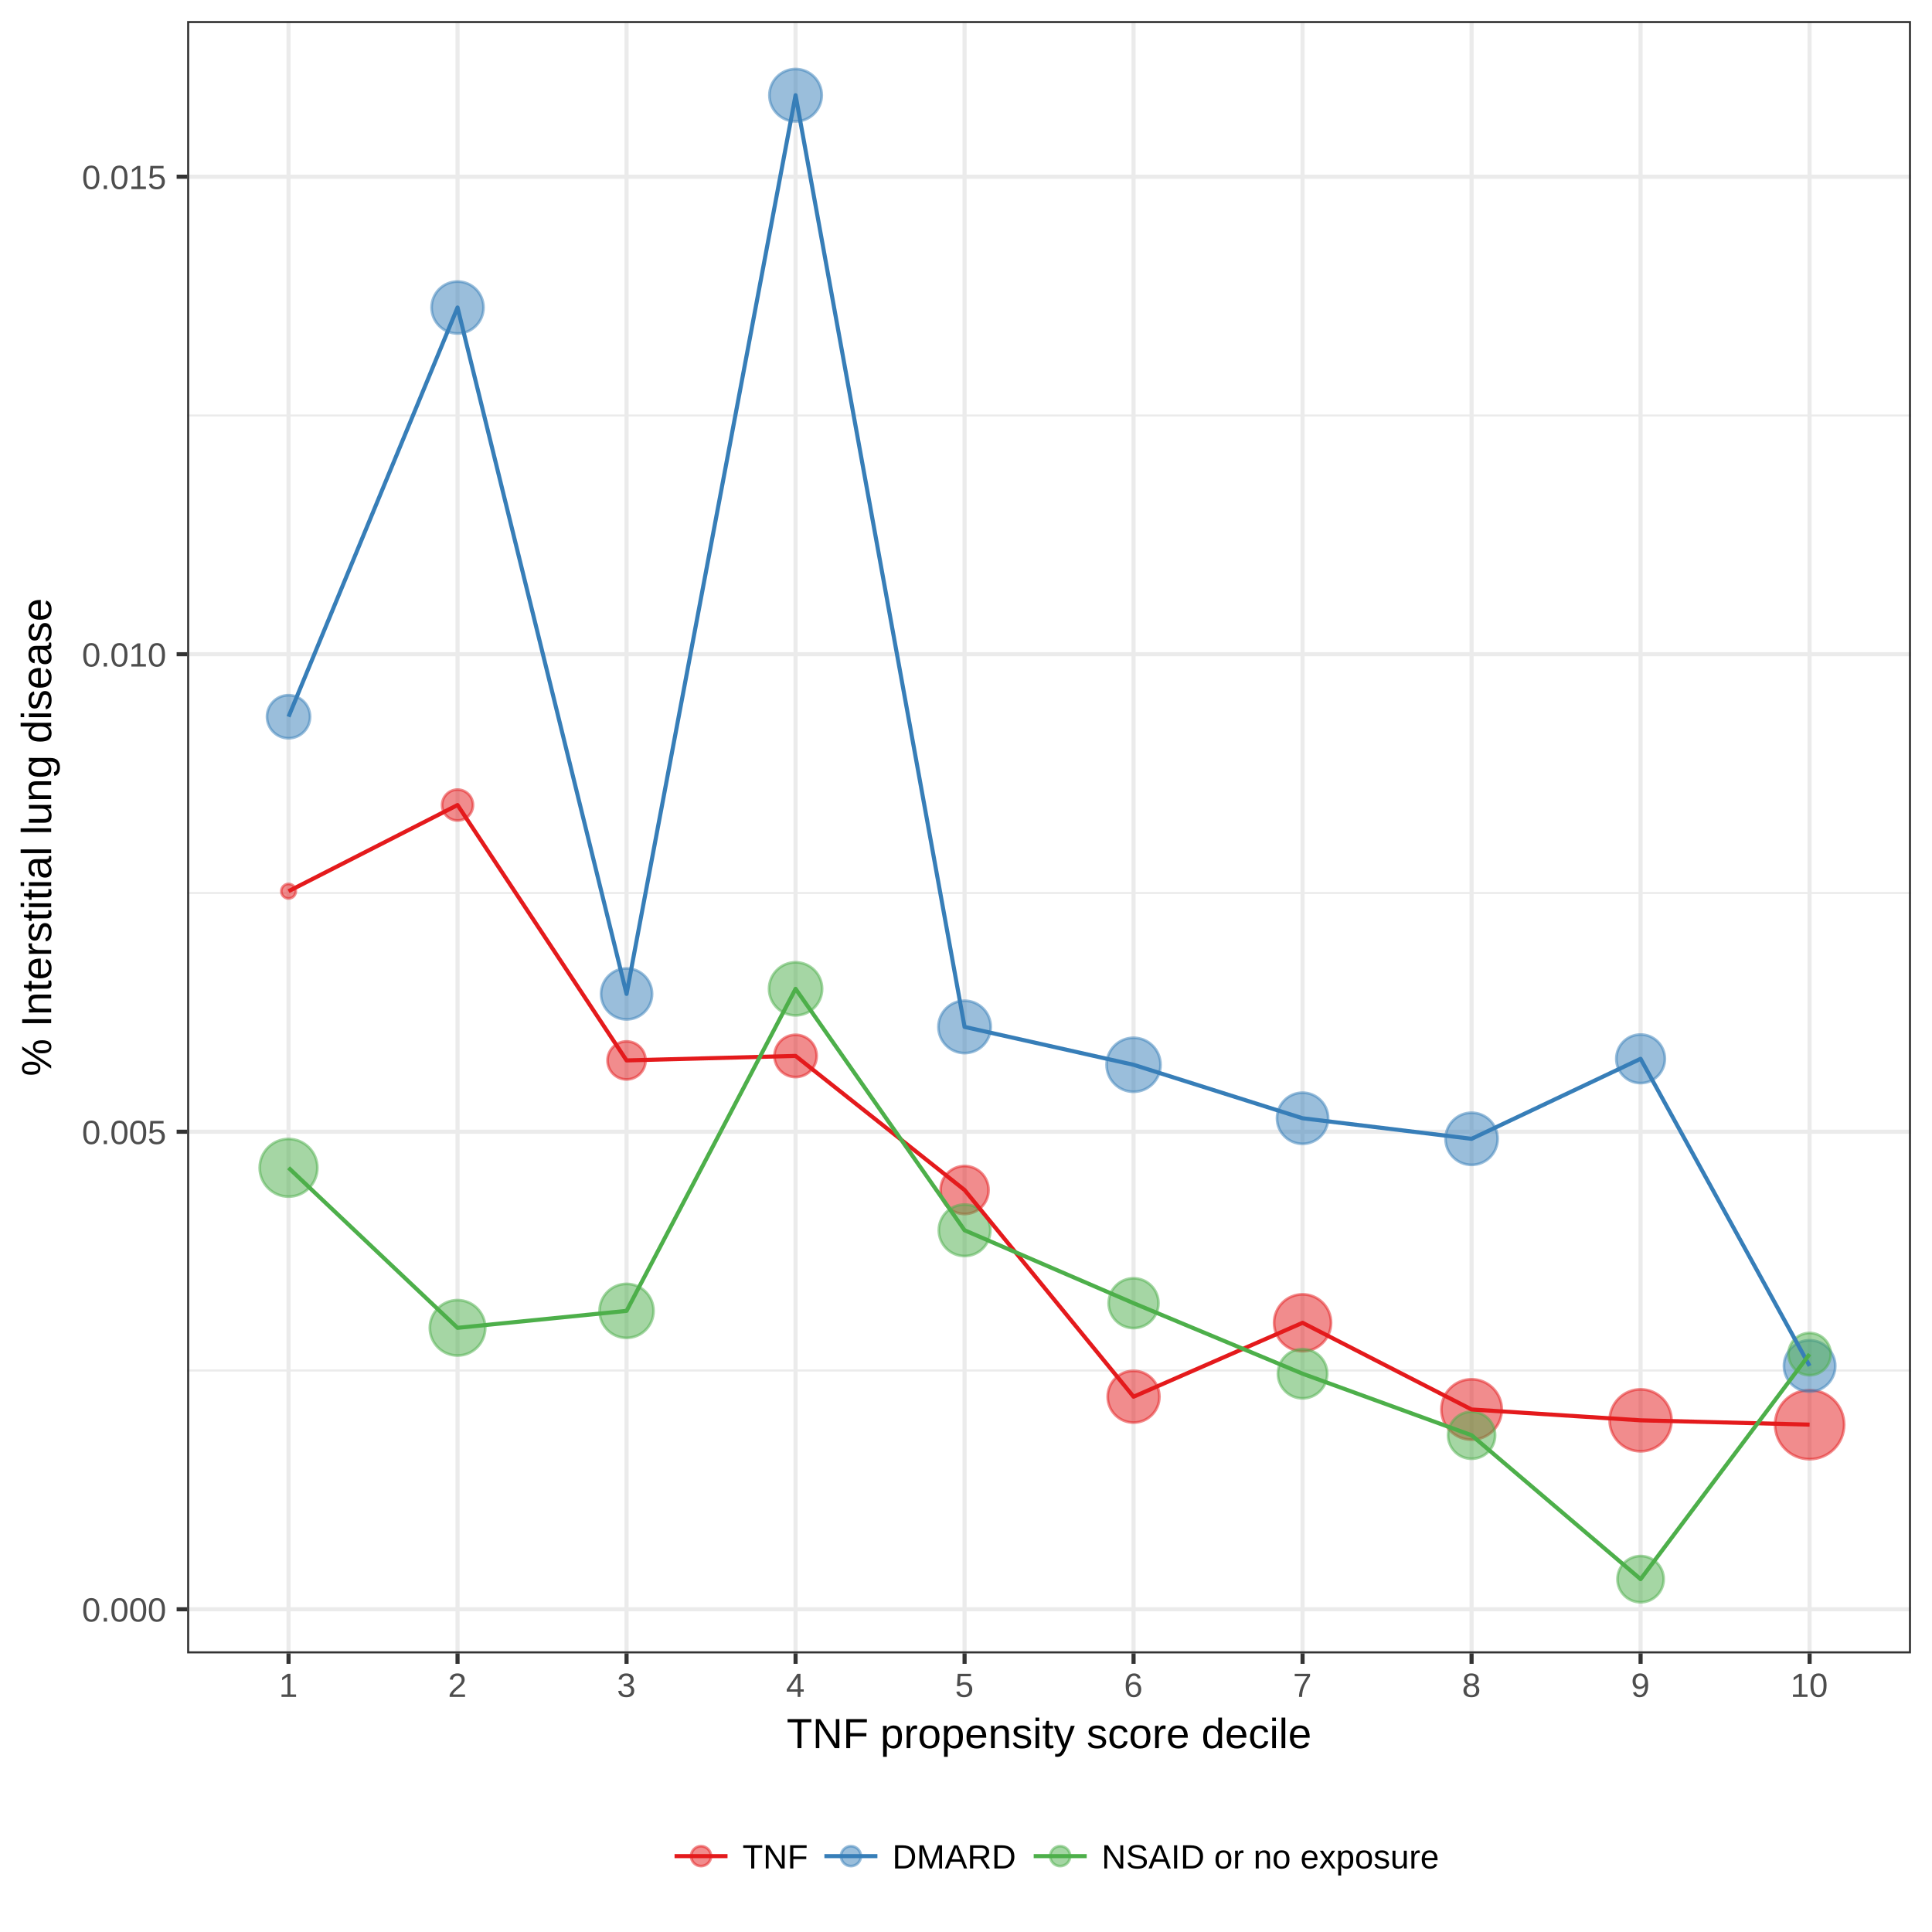
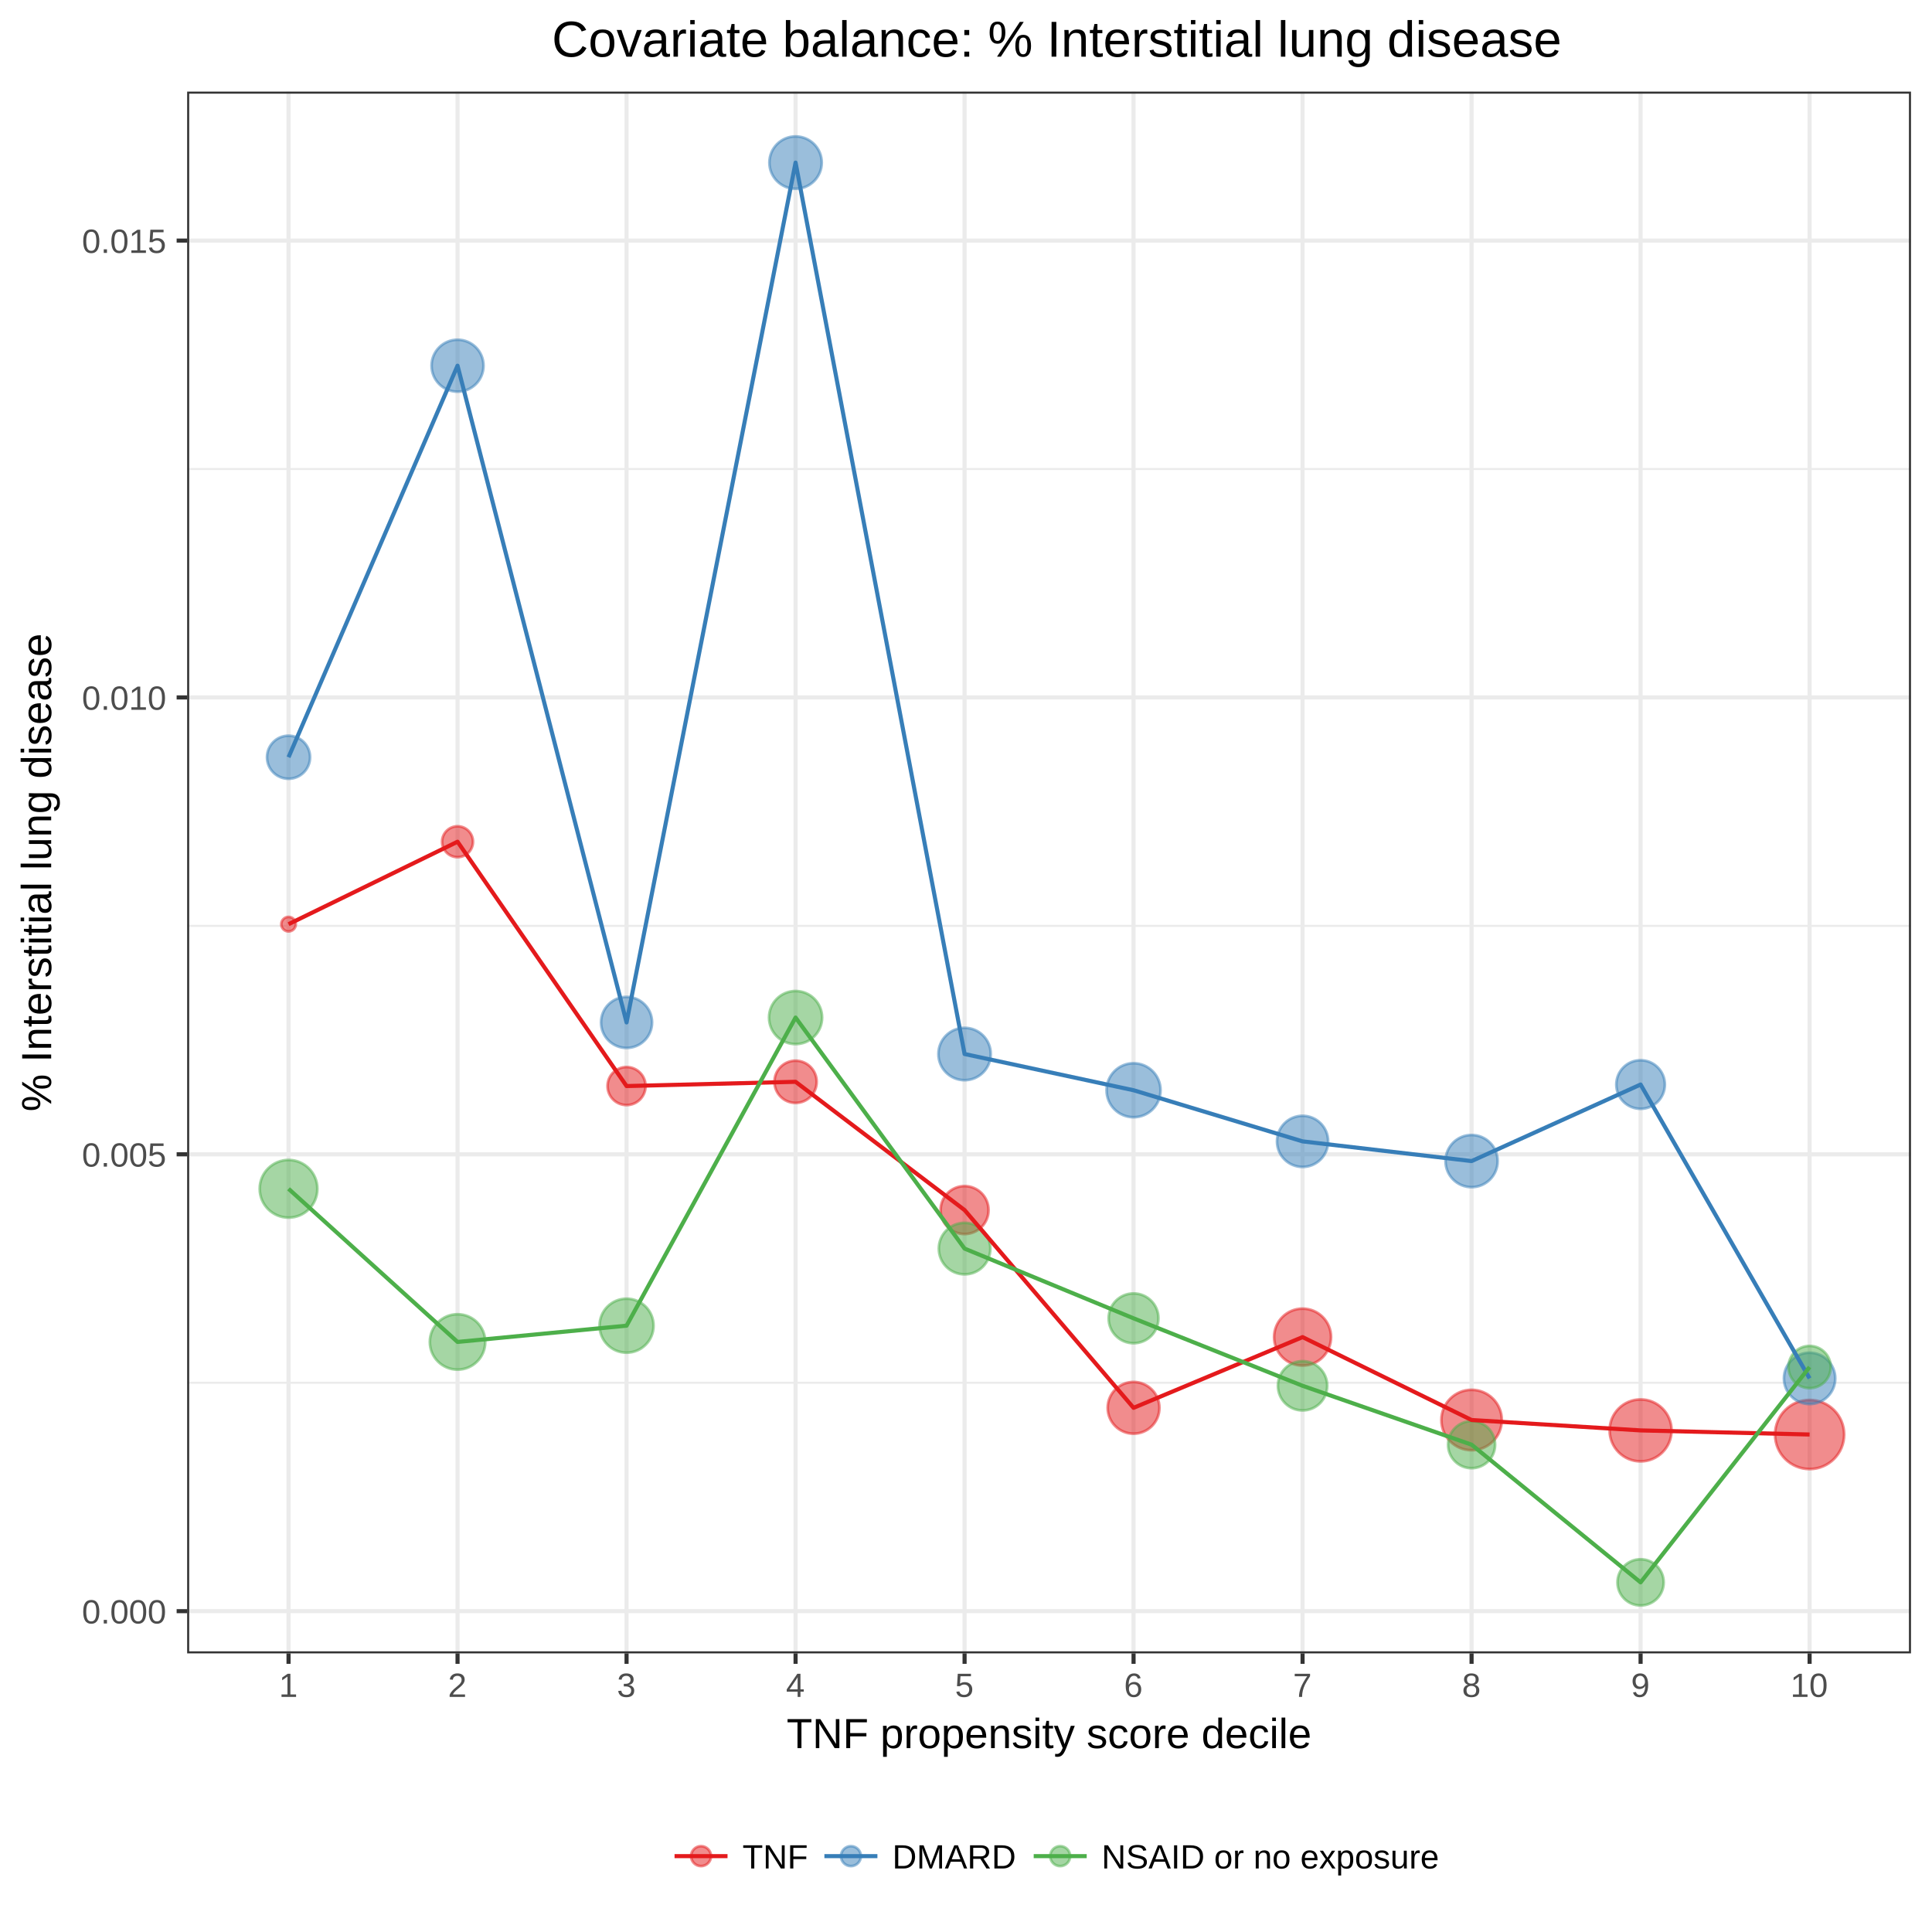
<svg xmlns="http://www.w3.org/2000/svg" viewBox="0 0 504.00 504.00">
  <defs>
    <style type="text/css">
    line, polyline, path, rect, circle {
      fill: none;
      stroke: #000000;
      stroke-linecap: round;
      stroke-linejoin: round;
      stroke-miterlimit: 10.00;
    }
  </style>
  </defs>
  <rect width="100%" height="100%" style="stroke: none; fill: #FFFFFF;" />
  <rect x="0.00" y="-0.00" width="504.00" height="504.00" style="stroke-width: 1.07; stroke: #FFFFFF; fill: #FFFFFF;" />
  <defs>
-     <clipPath id="cpNDguODE4Nnw0OTguNTIxfDQzMS4zMDl8NS40Nzk0NQ==">
-       <rect x="48.82" y="5.48" width="449.70" height="425.83" />
+     <clipPath id="cpNDguODE4Nnw0OTguNTIxfDQzMS4zMDl8MjMuODk4NQ==">
+       <rect x="48.82" y="23.90" width="449.70" height="407.41" />
    </clipPath>
  </defs>
-   <rect x="48.82" y="5.48" width="449.70" height="425.83" style="stroke-width: 1.07; stroke: none; fill: #FFFFFF;" clip-path="url(#cpNDguODE4Nnw0OTguNTIxfDQzMS4zMDl8NS40Nzk0NQ==)" />
-   <polyline points="48.82,357.52 498.52,357.52 " style="stroke-width: 0.53; stroke: #EBEBEB; stroke-linecap: butt;" clip-path="url(#cpNDguODE4Nnw0OTguNTIxfDQzMS4zMDl8NS40Nzk0NQ==)" />
-   <polyline points="48.82,232.96 498.52,232.96 " style="stroke-width: 0.53; stroke: #EBEBEB; stroke-linecap: butt;" clip-path="url(#cpNDguODE4Nnw0OTguNTIxfDQzMS4zMDl8NS40Nzk0NQ==)" />
-   <polyline points="48.82,108.39 498.52,108.39 " style="stroke-width: 0.53; stroke: #EBEBEB; stroke-linecap: butt;" clip-path="url(#cpNDguODE4Nnw0OTguNTIxfDQzMS4zMDl8NS40Nzk0NQ==)" />
-   <polyline points="48.82,419.81 498.52,419.81 " style="stroke-width: 1.07; stroke: #EBEBEB; stroke-linecap: butt;" clip-path="url(#cpNDguODE4Nnw0OTguNTIxfDQzMS4zMDl8NS40Nzk0NQ==)" />
-   <polyline points="48.82,295.24 498.52,295.24 " style="stroke-width: 1.07; stroke: #EBEBEB; stroke-linecap: butt;" clip-path="url(#cpNDguODE4Nnw0OTguNTIxfDQzMS4zMDl8NS40Nzk0NQ==)" />
-   <polyline points="48.82,170.67 498.52,170.67 " style="stroke-width: 1.07; stroke: #EBEBEB; stroke-linecap: butt;" clip-path="url(#cpNDguODE4Nnw0OTguNTIxfDQzMS4zMDl8NS40Nzk0NQ==)" />
-   <polyline points="48.82,46.10 498.52,46.10 " style="stroke-width: 1.07; stroke: #EBEBEB; stroke-linecap: butt;" clip-path="url(#cpNDguODE4Nnw0OTguNTIxfDQzMS4zMDl8NS40Nzk0NQ==)" />
-   <polyline points="75.27,431.31 75.27,5.48 " style="stroke-width: 1.07; stroke: #EBEBEB; stroke-linecap: butt;" clip-path="url(#cpNDguODE4Nnw0OTguNTIxfDQzMS4zMDl8NS40Nzk0NQ==)" />
-   <polyline points="119.36,431.31 119.36,5.48 " style="stroke-width: 1.07; stroke: #EBEBEB; stroke-linecap: butt;" clip-path="url(#cpNDguODE4Nnw0OTguNTIxfDQzMS4zMDl8NS40Nzk0NQ==)" />
-   <polyline points="163.45,431.31 163.45,5.48 " style="stroke-width: 1.07; stroke: #EBEBEB; stroke-linecap: butt;" clip-path="url(#cpNDguODE4Nnw0OTguNTIxfDQzMS4zMDl8NS40Nzk0NQ==)" />
-   <polyline points="207.54,431.31 207.54,5.48 " style="stroke-width: 1.07; stroke: #EBEBEB; stroke-linecap: butt;" clip-path="url(#cpNDguODE4Nnw0OTguNTIxfDQzMS4zMDl8NS40Nzk0NQ==)" />
-   <polyline points="251.63,431.31 251.63,5.48 " style="stroke-width: 1.07; stroke: #EBEBEB; stroke-linecap: butt;" clip-path="url(#cpNDguODE4Nnw0OTguNTIxfDQzMS4zMDl8NS40Nzk0NQ==)" />
-   <polyline points="295.71,431.31 295.71,5.48 " style="stroke-width: 1.07; stroke: #EBEBEB; stroke-linecap: butt;" clip-path="url(#cpNDguODE4Nnw0OTguNTIxfDQzMS4zMDl8NS40Nzk0NQ==)" />
-   <polyline points="339.80,431.31 339.80,5.48 " style="stroke-width: 1.07; stroke: #EBEBEB; stroke-linecap: butt;" clip-path="url(#cpNDguODE4Nnw0OTguNTIxfDQzMS4zMDl8NS40Nzk0NQ==)" />
-   <polyline points="383.89,431.31 383.89,5.48 " style="stroke-width: 1.07; stroke: #EBEBEB; stroke-linecap: butt;" clip-path="url(#cpNDguODE4Nnw0OTguNTIxfDQzMS4zMDl8NS40Nzk0NQ==)" />
-   <polyline points="427.98,431.31 427.98,5.48 " style="stroke-width: 1.07; stroke: #EBEBEB; stroke-linecap: butt;" clip-path="url(#cpNDguODE4Nnw0OTguNTIxfDQzMS4zMDl8NS40Nzk0NQ==)" />
-   <polyline points="472.07,431.31 472.07,5.48 " style="stroke-width: 1.07; stroke: #EBEBEB; stroke-linecap: butt;" clip-path="url(#cpNDguODE4Nnw0OTguNTIxfDQzMS4zMDl8NS40Nzk0NQ==)" />
-   <circle cx="75.27" cy="232.49" r="1.42pt" style="stroke-width: 0.71; stroke: #E41A1C; stroke-opacity: 0.50; fill: #E41A1C; fill-opacity: 0.50;" clip-path="url(#cpNDguODE4Nnw0OTguNTIxfDQzMS4zMDl8NS40Nzk0NQ==)" />
-   <circle cx="119.36" cy="210.01" r="3.02pt" style="stroke-width: 0.71; stroke: #E41A1C; stroke-opacity: 0.50; fill: #E41A1C; fill-opacity: 0.50;" clip-path="url(#cpNDguODE4Nnw0OTguNTIxfDQzMS4zMDl8NS40Nzk0NQ==)" />
-   <circle cx="163.45" cy="276.63" r="3.72pt" style="stroke-width: 0.71; stroke: #E41A1C; stroke-opacity: 0.50; fill: #E41A1C; fill-opacity: 0.50;" clip-path="url(#cpNDguODE4Nnw0OTguNTIxfDQzMS4zMDl8NS40Nzk0NQ==)" />
-   <circle cx="207.54" cy="275.46" r="4.13pt" style="stroke-width: 0.71; stroke: #E41A1C; stroke-opacity: 0.50; fill: #E41A1C; fill-opacity: 0.50;" clip-path="url(#cpNDguODE4Nnw0OTguNTIxfDQzMS4zMDl8NS40Nzk0NQ==)" />
-   <circle cx="251.63" cy="310.44" r="4.69pt" style="stroke-width: 0.71; stroke: #E41A1C; stroke-opacity: 0.50; fill: #E41A1C; fill-opacity: 0.50;" clip-path="url(#cpNDguODE4Nnw0OTguNTIxfDQzMS4zMDl8NS40Nzk0NQ==)" />
-   <circle cx="295.71" cy="364.36" r="5.06pt" style="stroke-width: 0.71; stroke: #E41A1C; stroke-opacity: 0.50; fill: #E41A1C; fill-opacity: 0.50;" clip-path="url(#cpNDguODE4Nnw0OTguNTIxfDQzMS4zMDl8NS40Nzk0NQ==)" />
-   <circle cx="339.80" cy="345.08" r="5.57pt" style="stroke-width: 0.71; stroke: #E41A1C; stroke-opacity: 0.50; fill: #E41A1C; fill-opacity: 0.50;" clip-path="url(#cpNDguODE4Nnw0OTguNTIxfDQzMS4zMDl8NS40Nzk0NQ==)" />
-   <circle cx="383.89" cy="367.69" r="5.91pt" style="stroke-width: 0.71; stroke: #E41A1C; stroke-opacity: 0.50; fill: #E41A1C; fill-opacity: 0.50;" clip-path="url(#cpNDguODE4Nnw0OTguNTIxfDQzMS4zMDl8NS40Nzk0NQ==)" />
-   <circle cx="427.98" cy="370.52" r="6.06pt" style="stroke-width: 0.71; stroke: #E41A1C; stroke-opacity: 0.50; fill: #E41A1C; fill-opacity: 0.50;" clip-path="url(#cpNDguODE4Nnw0OTguNTIxfDQzMS4zMDl8NS40Nzk0NQ==)" />
-   <circle cx="472.07" cy="371.64" r="6.76pt" style="stroke-width: 0.71; stroke: #E41A1C; stroke-opacity: 0.50; fill: #E41A1C; fill-opacity: 0.50;" clip-path="url(#cpNDguODE4Nnw0OTguNTIxfDQzMS4zMDl8NS40Nzk0NQ==)" />
-   <circle cx="75.27" cy="186.97" r="4.21pt" style="stroke-width: 0.71; stroke: #377EB8; stroke-opacity: 0.50; fill: #377EB8; fill-opacity: 0.50;" clip-path="url(#cpNDguODE4Nnw0OTguNTIxfDQzMS4zMDl8NS40Nzk0NQ==)" />
-   <circle cx="119.36" cy="80.22" r="5.08pt" style="stroke-width: 0.71; stroke: #377EB8; stroke-opacity: 0.50; fill: #377EB8; fill-opacity: 0.50;" clip-path="url(#cpNDguODE4Nnw0OTguNTIxfDQzMS4zMDl8NS40Nzk0NQ==)" />
-   <circle cx="163.45" cy="259.28" r="4.99pt" style="stroke-width: 0.71; stroke: #377EB8; stroke-opacity: 0.50; fill: #377EB8; fill-opacity: 0.50;" clip-path="url(#cpNDguODE4Nnw0OTguNTIxfDQzMS4zMDl8NS40Nzk0NQ==)" />
-   <circle cx="207.54" cy="24.84" r="5.12pt" style="stroke-width: 0.71; stroke: #377EB8; stroke-opacity: 0.50; fill: #377EB8; fill-opacity: 0.50;" clip-path="url(#cpNDguODE4Nnw0OTguNTIxfDQzMS4zMDl8NS40Nzk0NQ==)" />
-   <circle cx="251.63" cy="267.89" r="5.12pt" style="stroke-width: 0.71; stroke: #377EB8; stroke-opacity: 0.50; fill: #377EB8; fill-opacity: 0.50;" clip-path="url(#cpNDguODE4Nnw0OTguNTIxfDQzMS4zMDl8NS40Nzk0NQ==)" />
-   <circle cx="295.71" cy="277.77" r="5.28pt" style="stroke-width: 0.71; stroke: #377EB8; stroke-opacity: 0.50; fill: #377EB8; fill-opacity: 0.50;" clip-path="url(#cpNDguODE4Nnw0OTguNTIxfDQzMS4zMDl8NS40Nzk0NQ==)" />
-   <circle cx="339.80" cy="291.72" r="5.00pt" style="stroke-width: 0.71; stroke: #377EB8; stroke-opacity: 0.50; fill: #377EB8; fill-opacity: 0.50;" clip-path="url(#cpNDguODE4Nnw0OTguNTIxfDQzMS4zMDl8NS40Nzk0NQ==)" />
-   <circle cx="383.89" cy="297.08" r="5.10pt" style="stroke-width: 0.71; stroke: #377EB8; stroke-opacity: 0.50; fill: #377EB8; fill-opacity: 0.50;" clip-path="url(#cpNDguODE4Nnw0OTguNTIxfDQzMS4zMDl8NS40Nzk0NQ==)" />
-   <circle cx="427.98" cy="276.21" r="4.75pt" style="stroke-width: 0.71; stroke: #377EB8; stroke-opacity: 0.50; fill: #377EB8; fill-opacity: 0.50;" clip-path="url(#cpNDguODE4Nnw0OTguNTIxfDQzMS4zMDl8NS40Nzk0NQ==)" />
-   <circle cx="472.07" cy="356.33" r="5.02pt" style="stroke-width: 0.71; stroke: #377EB8; stroke-opacity: 0.50; fill: #377EB8; fill-opacity: 0.50;" clip-path="url(#cpNDguODE4Nnw0OTguNTIxfDQzMS4zMDl8NS40Nzk0NQ==)" />
-   <circle cx="75.27" cy="304.64" r="5.64pt" style="stroke-width: 0.71; stroke: #4DAF4A; stroke-opacity: 0.50; fill: #4DAF4A; fill-opacity: 0.50;" clip-path="url(#cpNDguODE4Nnw0OTguNTIxfDQzMS4zMDl8NS40Nzk0NQ==)" />
-   <circle cx="119.36" cy="346.39" r="5.42pt" style="stroke-width: 0.71; stroke: #4DAF4A; stroke-opacity: 0.50; fill: #4DAF4A; fill-opacity: 0.50;" clip-path="url(#cpNDguODE4Nnw0OTguNTIxfDQzMS4zMDl8NS40Nzk0NQ==)" />
-   <circle cx="163.45" cy="341.97" r="5.28pt" style="stroke-width: 0.71; stroke: #4DAF4A; stroke-opacity: 0.50; fill: #4DAF4A; fill-opacity: 0.50;" clip-path="url(#cpNDguODE4Nnw0OTguNTIxfDQzMS4zMDl8NS40Nzk0NQ==)" />
-   <circle cx="207.54" cy="257.96" r="5.19pt" style="stroke-width: 0.71; stroke: #4DAF4A; stroke-opacity: 0.50; fill: #4DAF4A; fill-opacity: 0.50;" clip-path="url(#cpNDguODE4Nnw0OTguNTIxfDQzMS4zMDl8NS40Nzk0NQ==)" />
-   <circle cx="251.63" cy="320.94" r="5.04pt" style="stroke-width: 0.71; stroke: #4DAF4A; stroke-opacity: 0.50; fill: #4DAF4A; fill-opacity: 0.50;" clip-path="url(#cpNDguODE4Nnw0OTguNTIxfDQzMS4zMDl8NS40Nzk0NQ==)" />
-   <circle cx="295.71" cy="339.96" r="4.87pt" style="stroke-width: 0.71; stroke: #4DAF4A; stroke-opacity: 0.50; fill: #4DAF4A; fill-opacity: 0.50;" clip-path="url(#cpNDguODE4Nnw0OTguNTIxfDQzMS4zMDl8NS40Nzk0NQ==)" />
-   <circle cx="339.80" cy="358.36" r="4.82pt" style="stroke-width: 0.71; stroke: #4DAF4A; stroke-opacity: 0.50; fill: #4DAF4A; fill-opacity: 0.50;" clip-path="url(#cpNDguODE4Nnw0OTguNTIxfDQzMS4zMDl8NS40Nzk0NQ==)" />
-   <circle cx="383.89" cy="374.41" r="4.60pt" style="stroke-width: 0.71; stroke: #4DAF4A; stroke-opacity: 0.50; fill: #4DAF4A; fill-opacity: 0.50;" clip-path="url(#cpNDguODE4Nnw0OTguNTIxfDQzMS4zMDl8NS40Nzk0NQ==)" />
-   <circle cx="427.98" cy="411.95" r="4.52pt" style="stroke-width: 0.71; stroke: #4DAF4A; stroke-opacity: 0.50; fill: #4DAF4A; fill-opacity: 0.50;" clip-path="url(#cpNDguODE4Nnw0OTguNTIxfDQzMS4zMDl8NS40Nzk0NQ==)" />
-   <circle cx="472.07" cy="353.24" r="4.13pt" style="stroke-width: 0.71; stroke: #4DAF4A; stroke-opacity: 0.50; fill: #4DAF4A; fill-opacity: 0.50;" clip-path="url(#cpNDguODE4Nnw0OTguNTIxfDQzMS4zMDl8NS40Nzk0NQ==)" />
-   <polyline points="75.27,232.49 119.36,210.01 163.45,276.63 207.54,275.46 251.63,310.44 295.71,364.36 339.80,345.08 383.89,367.69 427.98,370.52 472.07,371.64 " style="stroke-width: 1.07; stroke: #E41A1C; stroke-linecap: butt;" clip-path="url(#cpNDguODE4Nnw0OTguNTIxfDQzMS4zMDl8NS40Nzk0NQ==)" />
-   <polyline points="75.27,186.97 119.36,80.22 163.45,259.28 207.54,24.84 251.63,267.89 295.71,277.77 339.80,291.72 383.89,297.08 427.98,276.21 472.07,356.33 " style="stroke-width: 1.07; stroke: #377EB8; stroke-linecap: butt;" clip-path="url(#cpNDguODE4Nnw0OTguNTIxfDQzMS4zMDl8NS40Nzk0NQ==)" />
-   <polyline points="75.27,304.64 119.36,346.39 163.45,341.97 207.54,257.96 251.63,320.94 295.71,339.96 339.80,358.36 383.89,374.41 427.98,411.95 472.07,353.24 " style="stroke-width: 1.07; stroke: #4DAF4A; stroke-linecap: butt;" clip-path="url(#cpNDguODE4Nnw0OTguNTIxfDQzMS4zMDl8NS40Nzk0NQ==)" />
-   <rect x="48.82" y="5.48" width="449.70" height="425.83" style="stroke-width: 1.07; stroke: #333333;" clip-path="url(#cpNDguODE4Nnw0OTguNTIxfDQzMS4zMDl8NS40Nzk0NQ==)" />
+   <rect x="48.82" y="23.90" width="449.70" height="407.41" style="stroke-width: 1.07; stroke: none; fill: #FFFFFF;" clip-path="url(#cpNDguODE4Nnw0OTguNTIxfDQzMS4zMDl8MjMuODk4NQ==)" />
+   <polyline points="48.82,360.71 498.52,360.71 " style="stroke-width: 0.53; stroke: #EBEBEB; stroke-linecap: butt;" clip-path="url(#cpNDguODE4Nnw0OTguNTIxfDQzMS4zMDl8MjMuODk4NQ==)" />
+   <polyline points="48.82,241.53 498.52,241.53 " style="stroke-width: 0.53; stroke: #EBEBEB; stroke-linecap: butt;" clip-path="url(#cpNDguODE4Nnw0OTguNTIxfDQzMS4zMDl8MjMuODk4NQ==)" />
+   <polyline points="48.82,122.35 498.52,122.35 " style="stroke-width: 0.53; stroke: #EBEBEB; stroke-linecap: butt;" clip-path="url(#cpNDguODE4Nnw0OTguNTIxfDQzMS4zMDl8MjMuODk4NQ==)" />
+   <polyline points="48.82,420.30 498.52,420.30 " style="stroke-width: 1.07; stroke: #EBEBEB; stroke-linecap: butt;" clip-path="url(#cpNDguODE4Nnw0OTguNTIxfDQzMS4zMDl8MjMuODk4NQ==)" />
+   <polyline points="48.82,301.12 498.52,301.12 " style="stroke-width: 1.07; stroke: #EBEBEB; stroke-linecap: butt;" clip-path="url(#cpNDguODE4Nnw0OTguNTIxfDQzMS4zMDl8MjMuODk4NQ==)" />
+   <polyline points="48.82,181.94 498.52,181.94 " style="stroke-width: 1.07; stroke: #EBEBEB; stroke-linecap: butt;" clip-path="url(#cpNDguODE4Nnw0OTguNTIxfDQzMS4zMDl8MjMuODk4NQ==)" />
+   <polyline points="48.82,62.76 498.52,62.76 " style="stroke-width: 1.07; stroke: #EBEBEB; stroke-linecap: butt;" clip-path="url(#cpNDguODE4Nnw0OTguNTIxfDQzMS4zMDl8MjMuODk4NQ==)" />
+   <polyline points="75.27,431.31 75.27,23.90 " style="stroke-width: 1.07; stroke: #EBEBEB; stroke-linecap: butt;" clip-path="url(#cpNDguODE4Nnw0OTguNTIxfDQzMS4zMDl8MjMuODk4NQ==)" />
+   <polyline points="119.36,431.31 119.36,23.90 " style="stroke-width: 1.07; stroke: #EBEBEB; stroke-linecap: butt;" clip-path="url(#cpNDguODE4Nnw0OTguNTIxfDQzMS4zMDl8MjMuODk4NQ==)" />
+   <polyline points="163.45,431.31 163.45,23.90 " style="stroke-width: 1.07; stroke: #EBEBEB; stroke-linecap: butt;" clip-path="url(#cpNDguODE4Nnw0OTguNTIxfDQzMS4zMDl8MjMuODk4NQ==)" />
+   <polyline points="207.54,431.31 207.54,23.90 " style="stroke-width: 1.07; stroke: #EBEBEB; stroke-linecap: butt;" clip-path="url(#cpNDguODE4Nnw0OTguNTIxfDQzMS4zMDl8MjMuODk4NQ==)" />
+   <polyline points="251.63,431.31 251.63,23.90 " style="stroke-width: 1.07; stroke: #EBEBEB; stroke-linecap: butt;" clip-path="url(#cpNDguODE4Nnw0OTguNTIxfDQzMS4zMDl8MjMuODk4NQ==)" />
+   <polyline points="295.71,431.31 295.71,23.90 " style="stroke-width: 1.07; stroke: #EBEBEB; stroke-linecap: butt;" clip-path="url(#cpNDguODE4Nnw0OTguNTIxfDQzMS4zMDl8MjMuODk4NQ==)" />
+   <polyline points="339.80,431.31 339.80,23.90 " style="stroke-width: 1.07; stroke: #EBEBEB; stroke-linecap: butt;" clip-path="url(#cpNDguODE4Nnw0OTguNTIxfDQzMS4zMDl8MjMuODk4NQ==)" />
+   <polyline points="383.89,431.31 383.89,23.90 " style="stroke-width: 1.07; stroke: #EBEBEB; stroke-linecap: butt;" clip-path="url(#cpNDguODE4Nnw0OTguNTIxfDQzMS4zMDl8MjMuODk4NQ==)" />
+   <polyline points="427.98,431.31 427.98,23.90 " style="stroke-width: 1.07; stroke: #EBEBEB; stroke-linecap: butt;" clip-path="url(#cpNDguODE4Nnw0OTguNTIxfDQzMS4zMDl8MjMuODk4NQ==)" />
+   <polyline points="472.07,431.31 472.07,23.90 " style="stroke-width: 1.07; stroke: #EBEBEB; stroke-linecap: butt;" clip-path="url(#cpNDguODE4Nnw0OTguNTIxfDQzMS4zMDl8MjMuODk4NQ==)" />
+   <circle cx="75.27" cy="241.09" r="1.42pt" style="stroke-width: 0.71; stroke: #E41A1C; stroke-opacity: 0.50; fill: #E41A1C; fill-opacity: 0.50;" clip-path="url(#cpNDguODE4Nnw0OTguNTIxfDQzMS4zMDl8MjMuODk4NQ==)" />
+   <circle cx="119.36" cy="219.58" r="3.02pt" style="stroke-width: 0.71; stroke: #E41A1C; stroke-opacity: 0.50; fill: #E41A1C; fill-opacity: 0.50;" clip-path="url(#cpNDguODE4Nnw0OTguNTIxfDQzMS4zMDl8MjMuODk4NQ==)" />
+   <circle cx="163.45" cy="283.32" r="3.72pt" style="stroke-width: 0.71; stroke: #E41A1C; stroke-opacity: 0.50; fill: #E41A1C; fill-opacity: 0.50;" clip-path="url(#cpNDguODE4Nnw0OTguNTIxfDQzMS4zMDl8MjMuODk4NQ==)" />
+   <circle cx="207.54" cy="282.21" r="4.13pt" style="stroke-width: 0.71; stroke: #E41A1C; stroke-opacity: 0.50; fill: #E41A1C; fill-opacity: 0.50;" clip-path="url(#cpNDguODE4Nnw0OTguNTIxfDQzMS4zMDl8MjMuODk4NQ==)" />
+   <circle cx="251.63" cy="315.67" r="4.69pt" style="stroke-width: 0.71; stroke: #E41A1C; stroke-opacity: 0.50; fill: #E41A1C; fill-opacity: 0.50;" clip-path="url(#cpNDguODE4Nnw0OTguNTIxfDQzMS4zMDl8MjMuODk4NQ==)" />
+   <circle cx="295.71" cy="367.26" r="5.06pt" style="stroke-width: 0.71; stroke: #E41A1C; stroke-opacity: 0.50; fill: #E41A1C; fill-opacity: 0.50;" clip-path="url(#cpNDguODE4Nnw0OTguNTIxfDQzMS4zMDl8MjMuODk4NQ==)" />
+   <circle cx="339.80" cy="348.81" r="5.57pt" style="stroke-width: 0.71; stroke: #E41A1C; stroke-opacity: 0.50; fill: #E41A1C; fill-opacity: 0.50;" clip-path="url(#cpNDguODE4Nnw0OTguNTIxfDQzMS4zMDl8MjMuODk4NQ==)" />
+   <circle cx="383.89" cy="370.44" r="5.91pt" style="stroke-width: 0.71; stroke: #E41A1C; stroke-opacity: 0.50; fill: #E41A1C; fill-opacity: 0.50;" clip-path="url(#cpNDguODE4Nnw0OTguNTIxfDQzMS4zMDl8MjMuODk4NQ==)" />
+   <circle cx="427.98" cy="373.15" r="6.06pt" style="stroke-width: 0.71; stroke: #E41A1C; stroke-opacity: 0.50; fill: #E41A1C; fill-opacity: 0.50;" clip-path="url(#cpNDguODE4Nnw0OTguNTIxfDQzMS4zMDl8MjMuODk4NQ==)" />
+   <circle cx="472.07" cy="374.22" r="6.76pt" style="stroke-width: 0.71; stroke: #E41A1C; stroke-opacity: 0.50; fill: #E41A1C; fill-opacity: 0.50;" clip-path="url(#cpNDguODE4Nnw0OTguNTIxfDQzMS4zMDl8MjMuODk4NQ==)" />
+   <circle cx="75.27" cy="197.54" r="4.21pt" style="stroke-width: 0.71; stroke: #377EB8; stroke-opacity: 0.50; fill: #377EB8; fill-opacity: 0.50;" clip-path="url(#cpNDguODE4Nnw0OTguNTIxfDQzMS4zMDl8MjMuODk4NQ==)" />
+   <circle cx="119.36" cy="95.40" r="5.08pt" style="stroke-width: 0.71; stroke: #377EB8; stroke-opacity: 0.50; fill: #377EB8; fill-opacity: 0.50;" clip-path="url(#cpNDguODE4Nnw0OTguNTIxfDQzMS4zMDl8MjMuODk4NQ==)" />
+   <circle cx="163.45" cy="266.72" r="4.99pt" style="stroke-width: 0.71; stroke: #377EB8; stroke-opacity: 0.50; fill: #377EB8; fill-opacity: 0.50;" clip-path="url(#cpNDguODE4Nnw0OTguNTIxfDQzMS4zMDl8MjMuODk4NQ==)" />
+   <circle cx="207.54" cy="42.42" r="5.12pt" style="stroke-width: 0.71; stroke: #377EB8; stroke-opacity: 0.50; fill: #377EB8; fill-opacity: 0.50;" clip-path="url(#cpNDguODE4Nnw0OTguNTIxfDQzMS4zMDl8MjMuODk4NQ==)" />
+   <circle cx="251.63" cy="274.96" r="5.12pt" style="stroke-width: 0.71; stroke: #377EB8; stroke-opacity: 0.50; fill: #377EB8; fill-opacity: 0.50;" clip-path="url(#cpNDguODE4Nnw0OTguNTIxfDQzMS4zMDl8MjMuODk4NQ==)" />
+   <circle cx="295.71" cy="284.41" r="5.28pt" style="stroke-width: 0.71; stroke: #377EB8; stroke-opacity: 0.50; fill: #377EB8; fill-opacity: 0.50;" clip-path="url(#cpNDguODE4Nnw0OTguNTIxfDQzMS4zMDl8MjMuODk4NQ==)" />
+   <circle cx="339.80" cy="297.75" r="5.00pt" style="stroke-width: 0.71; stroke: #377EB8; stroke-opacity: 0.50; fill: #377EB8; fill-opacity: 0.50;" clip-path="url(#cpNDguODE4Nnw0OTguNTIxfDQzMS4zMDl8MjMuODk4NQ==)" />
+   <circle cx="383.89" cy="302.89" r="5.10pt" style="stroke-width: 0.71; stroke: #377EB8; stroke-opacity: 0.50; fill: #377EB8; fill-opacity: 0.50;" clip-path="url(#cpNDguODE4Nnw0OTguNTIxfDQzMS4zMDl8MjMuODk4NQ==)" />
+   <circle cx="427.98" cy="282.92" r="4.75pt" style="stroke-width: 0.71; stroke: #377EB8; stroke-opacity: 0.50; fill: #377EB8; fill-opacity: 0.50;" clip-path="url(#cpNDguODE4Nnw0OTguNTIxfDQzMS4zMDl8MjMuODk4NQ==)" />
+   <circle cx="472.07" cy="359.58" r="5.02pt" style="stroke-width: 0.71; stroke: #377EB8; stroke-opacity: 0.50; fill: #377EB8; fill-opacity: 0.50;" clip-path="url(#cpNDguODE4Nnw0OTguNTIxfDQzMS4zMDl8MjMuODk4NQ==)" />
+   <circle cx="75.27" cy="310.12" r="5.64pt" style="stroke-width: 0.71; stroke: #4DAF4A; stroke-opacity: 0.50; fill: #4DAF4A; fill-opacity: 0.50;" clip-path="url(#cpNDguODE4Nnw0OTguNTIxfDQzMS4zMDl8MjMuODk4NQ==)" />
+   <circle cx="119.36" cy="350.07" r="5.42pt" style="stroke-width: 0.71; stroke: #4DAF4A; stroke-opacity: 0.50; fill: #4DAF4A; fill-opacity: 0.50;" clip-path="url(#cpNDguODE4Nnw0OTguNTIxfDQzMS4zMDl8MjMuODk4NQ==)" />
+   <circle cx="163.45" cy="345.83" r="5.28pt" style="stroke-width: 0.71; stroke: #4DAF4A; stroke-opacity: 0.50; fill: #4DAF4A; fill-opacity: 0.50;" clip-path="url(#cpNDguODE4Nnw0OTguNTIxfDQzMS4zMDl8MjMuODk4NQ==)" />
+   <circle cx="207.54" cy="265.45" r="5.19pt" style="stroke-width: 0.71; stroke: #4DAF4A; stroke-opacity: 0.50; fill: #4DAF4A; fill-opacity: 0.50;" clip-path="url(#cpNDguODE4Nnw0OTguNTIxfDQzMS4zMDl8MjMuODk4NQ==)" />
+   <circle cx="251.63" cy="325.72" r="5.04pt" style="stroke-width: 0.71; stroke: #4DAF4A; stroke-opacity: 0.50; fill: #4DAF4A; fill-opacity: 0.50;" clip-path="url(#cpNDguODE4Nnw0OTguNTIxfDQzMS4zMDl8MjMuODk4NQ==)" />
+   <circle cx="295.71" cy="343.91" r="4.87pt" style="stroke-width: 0.71; stroke: #4DAF4A; stroke-opacity: 0.50; fill: #4DAF4A; fill-opacity: 0.50;" clip-path="url(#cpNDguODE4Nnw0OTguNTIxfDQzMS4zMDl8MjMuODk4NQ==)" />
+   <circle cx="339.80" cy="361.51" r="4.82pt" style="stroke-width: 0.71; stroke: #4DAF4A; stroke-opacity: 0.50; fill: #4DAF4A; fill-opacity: 0.50;" clip-path="url(#cpNDguODE4Nnw0OTguNTIxfDQzMS4zMDl8MjMuODk4NQ==)" />
+   <circle cx="383.89" cy="376.87" r="4.60pt" style="stroke-width: 0.71; stroke: #4DAF4A; stroke-opacity: 0.50; fill: #4DAF4A; fill-opacity: 0.50;" clip-path="url(#cpNDguODE4Nnw0OTguNTIxfDQzMS4zMDl8MjMuODk4NQ==)" />
+   <circle cx="427.98" cy="412.79" r="4.52pt" style="stroke-width: 0.71; stroke: #4DAF4A; stroke-opacity: 0.50; fill: #4DAF4A; fill-opacity: 0.50;" clip-path="url(#cpNDguODE4Nnw0OTguNTIxfDQzMS4zMDl8MjMuODk4NQ==)" />
+   <circle cx="472.07" cy="356.62" r="4.13pt" style="stroke-width: 0.71; stroke: #4DAF4A; stroke-opacity: 0.50; fill: #4DAF4A; fill-opacity: 0.50;" clip-path="url(#cpNDguODE4Nnw0OTguNTIxfDQzMS4zMDl8MjMuODk4NQ==)" />
+   <polyline points="75.27,241.09 119.36,219.58 163.45,283.32 207.54,282.21 251.63,315.67 295.71,367.26 339.80,348.81 383.89,370.44 427.98,373.15 472.07,374.22 " style="stroke-width: 1.07; stroke: #E41A1C; stroke-linecap: butt;" clip-path="url(#cpNDguODE4Nnw0OTguNTIxfDQzMS4zMDl8MjMuODk4NQ==)" />
+   <polyline points="75.27,197.54 119.36,95.40 163.45,266.72 207.54,42.42 251.63,274.96 295.71,284.41 339.80,297.75 383.89,302.89 427.98,282.92 472.07,359.58 " style="stroke-width: 1.07; stroke: #377EB8; stroke-linecap: butt;" clip-path="url(#cpNDguODE4Nnw0OTguNTIxfDQzMS4zMDl8MjMuODk4NQ==)" />
+   <polyline points="75.27,310.12 119.36,350.07 163.45,345.83 207.54,265.45 251.63,325.72 295.71,343.91 339.80,361.51 383.89,376.87 427.98,412.79 472.07,356.62 " style="stroke-width: 1.07; stroke: #4DAF4A; stroke-linecap: butt;" clip-path="url(#cpNDguODE4Nnw0OTguNTIxfDQzMS4zMDl8MjMuODk4NQ==)" />
+   <rect x="48.82" y="23.90" width="449.70" height="407.41" style="stroke-width: 1.07; stroke: #333333;" clip-path="url(#cpNDguODE4Nnw0OTguNTIxfDQzMS4zMDl8MjMuODk4NQ==)" />
  <defs>
    <clipPath id="cpMHw1MDR8NTA0fDA=">
      <rect x="0.00" y="0.00" width="504.00" height="504.00" />
    </clipPath>
  </defs>
  <g clip-path="url(#cpMHw1MDR8NTA0fDA=)">
-     <text x="21.37" y="423.03" style="font-size: 8.80px; fill: #4D4D4D; font-family: Arial;" textLength="22.52px" lengthAdjust="spacingAndGlyphs">0.000</text>
+     <text x="21.37" y="423.52" style="font-size: 8.80px; fill: #4D4D4D; font-family: Arial;" textLength="22.52px" lengthAdjust="spacingAndGlyphs">0.000</text>
  </g>
  <g clip-path="url(#cpMHw1MDR8NTA0fDA=)">
-     <text x="21.37" y="298.46" style="font-size: 8.80px; fill: #4D4D4D; font-family: Arial;" textLength="22.52px" lengthAdjust="spacingAndGlyphs">0.005</text>
+     <text x="21.37" y="304.34" style="font-size: 8.80px; fill: #4D4D4D; font-family: Arial;" textLength="22.52px" lengthAdjust="spacingAndGlyphs">0.005</text>
  </g>
  <g clip-path="url(#cpMHw1MDR8NTA0fDA=)">
-     <text x="21.37" y="173.89" style="font-size: 8.80px; fill: #4D4D4D; font-family: Arial;" textLength="22.52px" lengthAdjust="spacingAndGlyphs">0.010</text>
+     <text x="21.37" y="185.16" style="font-size: 8.80px; fill: #4D4D4D; font-family: Arial;" textLength="22.52px" lengthAdjust="spacingAndGlyphs">0.010</text>
  </g>
  <g clip-path="url(#cpMHw1MDR8NTA0fDA=)">
-     <text x="21.37" y="49.32" style="font-size: 8.80px; fill: #4D4D4D; font-family: Arial;" textLength="22.52px" lengthAdjust="spacingAndGlyphs">0.015</text>
+     <text x="21.37" y="65.98" style="font-size: 8.80px; fill: #4D4D4D; font-family: Arial;" textLength="22.52px" lengthAdjust="spacingAndGlyphs">0.015</text>
  </g>
-   <polyline points="46.08,419.81 48.82,419.81 " style="stroke-width: 1.07; stroke: #333333; stroke-linecap: butt;" clip-path="url(#cpMHw1MDR8NTA0fDA=)" />
-   <polyline points="46.08,295.24 48.82,295.24 " style="stroke-width: 1.07; stroke: #333333; stroke-linecap: butt;" clip-path="url(#cpMHw1MDR8NTA0fDA=)" />
-   <polyline points="46.08,170.67 48.82,170.67 " style="stroke-width: 1.07; stroke: #333333; stroke-linecap: butt;" clip-path="url(#cpMHw1MDR8NTA0fDA=)" />
-   <polyline points="46.08,46.10 48.82,46.10 " style="stroke-width: 1.07; stroke: #333333; stroke-linecap: butt;" clip-path="url(#cpMHw1MDR8NTA0fDA=)" />
+   <polyline points="46.08,420.30 48.82,420.30 " style="stroke-width: 1.07; stroke: #333333; stroke-linecap: butt;" clip-path="url(#cpMHw1MDR8NTA0fDA=)" />
+   <polyline points="46.08,301.12 48.82,301.12 " style="stroke-width: 1.07; stroke: #333333; stroke-linecap: butt;" clip-path="url(#cpMHw1MDR8NTA0fDA=)" />
+   <polyline points="46.08,181.94 48.82,181.94 " style="stroke-width: 1.07; stroke: #333333; stroke-linecap: butt;" clip-path="url(#cpMHw1MDR8NTA0fDA=)" />
+   <polyline points="46.08,62.76 48.82,62.76 " style="stroke-width: 1.07; stroke: #333333; stroke-linecap: butt;" clip-path="url(#cpMHw1MDR8NTA0fDA=)" />
  <polyline points="75.27,434.05 75.27,431.31 " style="stroke-width: 1.07; stroke: #333333; stroke-linecap: butt;" clip-path="url(#cpMHw1MDR8NTA0fDA=)" />
  <polyline points="119.36,434.05 119.36,431.31 " style="stroke-width: 1.07; stroke: #333333; stroke-linecap: butt;" clip-path="url(#cpMHw1MDR8NTA0fDA=)" />
  <polyline points="163.45,434.05 163.45,431.31 " style="stroke-width: 1.07; stroke: #333333; stroke-linecap: butt;" clip-path="url(#cpMHw1MDR8NTA0fDA=)" />
  <polyline points="207.54,434.05 207.54,431.31 " style="stroke-width: 1.07; stroke: #333333; stroke-linecap: butt;" clip-path="url(#cpMHw1MDR8NTA0fDA=)" />
  <polyline points="251.63,434.05 251.63,431.31 " style="stroke-width: 1.07; stroke: #333333; stroke-linecap: butt;" clip-path="url(#cpMHw1MDR8NTA0fDA=)" />
  <polyline points="295.71,434.05 295.71,431.31 " style="stroke-width: 1.07; stroke: #333333; stroke-linecap: butt;" clip-path="url(#cpMHw1MDR8NTA0fDA=)" />
  <polyline points="339.80,434.05 339.80,431.31 " style="stroke-width: 1.07; stroke: #333333; stroke-linecap: butt;" clip-path="url(#cpMHw1MDR8NTA0fDA=)" />
  <polyline points="383.89,434.05 383.89,431.31 " style="stroke-width: 1.07; stroke: #333333; stroke-linecap: butt;" clip-path="url(#cpMHw1MDR8NTA0fDA=)" />
  <polyline points="427.98,434.05 427.98,431.31 " style="stroke-width: 1.07; stroke: #333333; stroke-linecap: butt;" clip-path="url(#cpMHw1MDR8NTA0fDA=)" />
  <polyline points="472.07,434.05 472.07,431.31 " style="stroke-width: 1.07; stroke: #333333; stroke-linecap: butt;" clip-path="url(#cpMHw1MDR8NTA0fDA=)" />
  <g clip-path="url(#cpMHw1MDR8NTA0fDA=)">
    <text x="72.77" y="442.68" style="font-size: 8.80px; fill: #4D4D4D; font-family: Arial;" textLength="5.01px" lengthAdjust="spacingAndGlyphs">1</text>
  </g>
  <g clip-path="url(#cpMHw1MDR8NTA0fDA=)">
    <text x="116.86" y="442.68" style="font-size: 8.80px; fill: #4D4D4D; font-family: Arial;" textLength="5.01px" lengthAdjust="spacingAndGlyphs">2</text>
  </g>
  <g clip-path="url(#cpMHw1MDR8NTA0fDA=)">
    <text x="160.95" y="442.68" style="font-size: 8.80px; fill: #4D4D4D; font-family: Arial;" textLength="5.01px" lengthAdjust="spacingAndGlyphs">3</text>
  </g>
  <g clip-path="url(#cpMHw1MDR8NTA0fDA=)">
    <text x="205.03" y="442.68" style="font-size: 8.80px; fill: #4D4D4D; font-family: Arial;" textLength="5.01px" lengthAdjust="spacingAndGlyphs">4</text>
  </g>
  <g clip-path="url(#cpMHw1MDR8NTA0fDA=)">
    <text x="249.12" y="442.68" style="font-size: 8.80px; fill: #4D4D4D; font-family: Arial;" textLength="5.01px" lengthAdjust="spacingAndGlyphs">5</text>
  </g>
  <g clip-path="url(#cpMHw1MDR8NTA0fDA=)">
    <text x="293.21" y="442.68" style="font-size: 8.80px; fill: #4D4D4D; font-family: Arial;" textLength="5.01px" lengthAdjust="spacingAndGlyphs">6</text>
  </g>
  <g clip-path="url(#cpMHw1MDR8NTA0fDA=)">
    <text x="337.30" y="442.68" style="font-size: 8.80px; fill: #4D4D4D; font-family: Arial;" textLength="5.01px" lengthAdjust="spacingAndGlyphs">7</text>
  </g>
  <g clip-path="url(#cpMHw1MDR8NTA0fDA=)">
    <text x="381.39" y="442.68" style="font-size: 8.80px; fill: #4D4D4D; font-family: Arial;" textLength="5.01px" lengthAdjust="spacingAndGlyphs">8</text>
  </g>
  <g clip-path="url(#cpMHw1MDR8NTA0fDA=)">
    <text x="425.48" y="442.68" style="font-size: 8.80px; fill: #4D4D4D; font-family: Arial;" textLength="5.01px" lengthAdjust="spacingAndGlyphs">9</text>
  </g>
  <g clip-path="url(#cpMHw1MDR8NTA0fDA=)">
    <text x="467.06" y="442.68" style="font-size: 8.80px; fill: #4D4D4D; font-family: Arial;" textLength="10.01px" lengthAdjust="spacingAndGlyphs">10</text>
  </g>
  <g clip-path="url(#cpMHw1MDR8NTA0fDA=)">
    <text x="205.20" y="456.03" style="font-size: 11.00px; font-family: Arial;" textLength="136.94px" lengthAdjust="spacingAndGlyphs">TNF propensity score decile</text>
  </g>
  <g clip-path="url(#cpMHw1MDR8NTA0fDA=)">
-     <text transform="translate(13.35,280.76) rotate(-90)" style="font-size: 11.00px; font-family: Arial;" textLength="124.73px" lengthAdjust="spacingAndGlyphs">% Interstitial lung disease</text>
+     <text transform="translate(13.35,289.97) rotate(-90)" style="font-size: 11.00px; font-family: Arial;" textLength="124.73px" lengthAdjust="spacingAndGlyphs">% Interstitial lung disease</text>
  </g>
  <rect x="164.25" y="469.90" width="218.84" height="28.62" style="stroke-width: 1.07; stroke: none; fill: #FFFFFF;" clip-path="url(#cpMHw1MDR8NTA0fDA=)" />
  <rect x="174.24" y="475.57" width="17.28" height="17.28" style="stroke-width: 1.07; stroke: none; fill: #FFFFFF;" clip-path="url(#cpMHw1MDR8NTA0fDA=)" />
  <circle cx="182.88" cy="484.21" r="1.95pt" style="stroke-width: 0.71; stroke: #E41A1C; stroke-opacity: 0.50; fill: #E41A1C; fill-opacity: 0.50;" clip-path="url(#cpMHw1MDR8NTA0fDA=)" />
  <line x1="175.97" y1="484.21" x2="189.79" y2="484.21" style="stroke-width: 1.07; stroke: #E41A1C; stroke-linecap: butt;" clip-path="url(#cpMHw1MDR8NTA0fDA=)" />
  <rect x="213.34" y="475.57" width="17.28" height="17.28" style="stroke-width: 1.07; stroke: none; fill: #FFFFFF;" clip-path="url(#cpMHw1MDR8NTA0fDA=)" />
  <circle cx="221.98" cy="484.21" r="1.95pt" style="stroke-width: 0.71; stroke: #377EB8; stroke-opacity: 0.50; fill: #377EB8; fill-opacity: 0.50;" clip-path="url(#cpMHw1MDR8NTA0fDA=)" />
  <line x1="215.06" y1="484.21" x2="228.89" y2="484.21" style="stroke-width: 1.07; stroke: #377EB8; stroke-linecap: butt;" clip-path="url(#cpMHw1MDR8NTA0fDA=)" />
  <rect x="267.93" y="475.57" width="17.28" height="17.28" style="stroke-width: 1.07; stroke: none; fill: #FFFFFF;" clip-path="url(#cpMHw1MDR8NTA0fDA=)" />
  <circle cx="276.57" cy="484.21" r="1.95pt" style="stroke-width: 0.71; stroke: #4DAF4A; stroke-opacity: 0.50; fill: #4DAF4A; fill-opacity: 0.50;" clip-path="url(#cpMHw1MDR8NTA0fDA=)" />
  <line x1="269.66" y1="484.21" x2="283.49" y2="484.21" style="stroke-width: 1.07; stroke: #4DAF4A; stroke-linecap: butt;" clip-path="url(#cpMHw1MDR8NTA0fDA=)" />
  <g clip-path="url(#cpMHw1MDR8NTA0fDA=)">
    <text x="193.68" y="487.43" style="font-size: 8.80px; font-family: Arial;" textLength="17.49px" lengthAdjust="spacingAndGlyphs">TNF</text>
  </g>
  <g clip-path="url(#cpMHw1MDR8NTA0fDA=)">
    <text x="232.78" y="487.43" style="font-size: 8.80px; font-family: Arial;" textLength="33.00px" lengthAdjust="spacingAndGlyphs">DMARD</text>
  </g>
  <g clip-path="url(#cpMHw1MDR8NTA0fDA=)">
    <text x="287.37" y="487.43" style="font-size: 8.80px; font-family: Arial;" textLength="90.04px" lengthAdjust="spacingAndGlyphs">NSAID or no exposure</text>
  </g>
+   <g clip-path="url(#cpMHw1MDR8NTA0fDA=)">
+     <text x="143.96" y="14.79" style="font-size: 13.20px; font-family: Arial;" textLength="259.42px" lengthAdjust="spacingAndGlyphs">Covariate balance: % Interstitial lung disease</text>
+   </g>
</svg>
